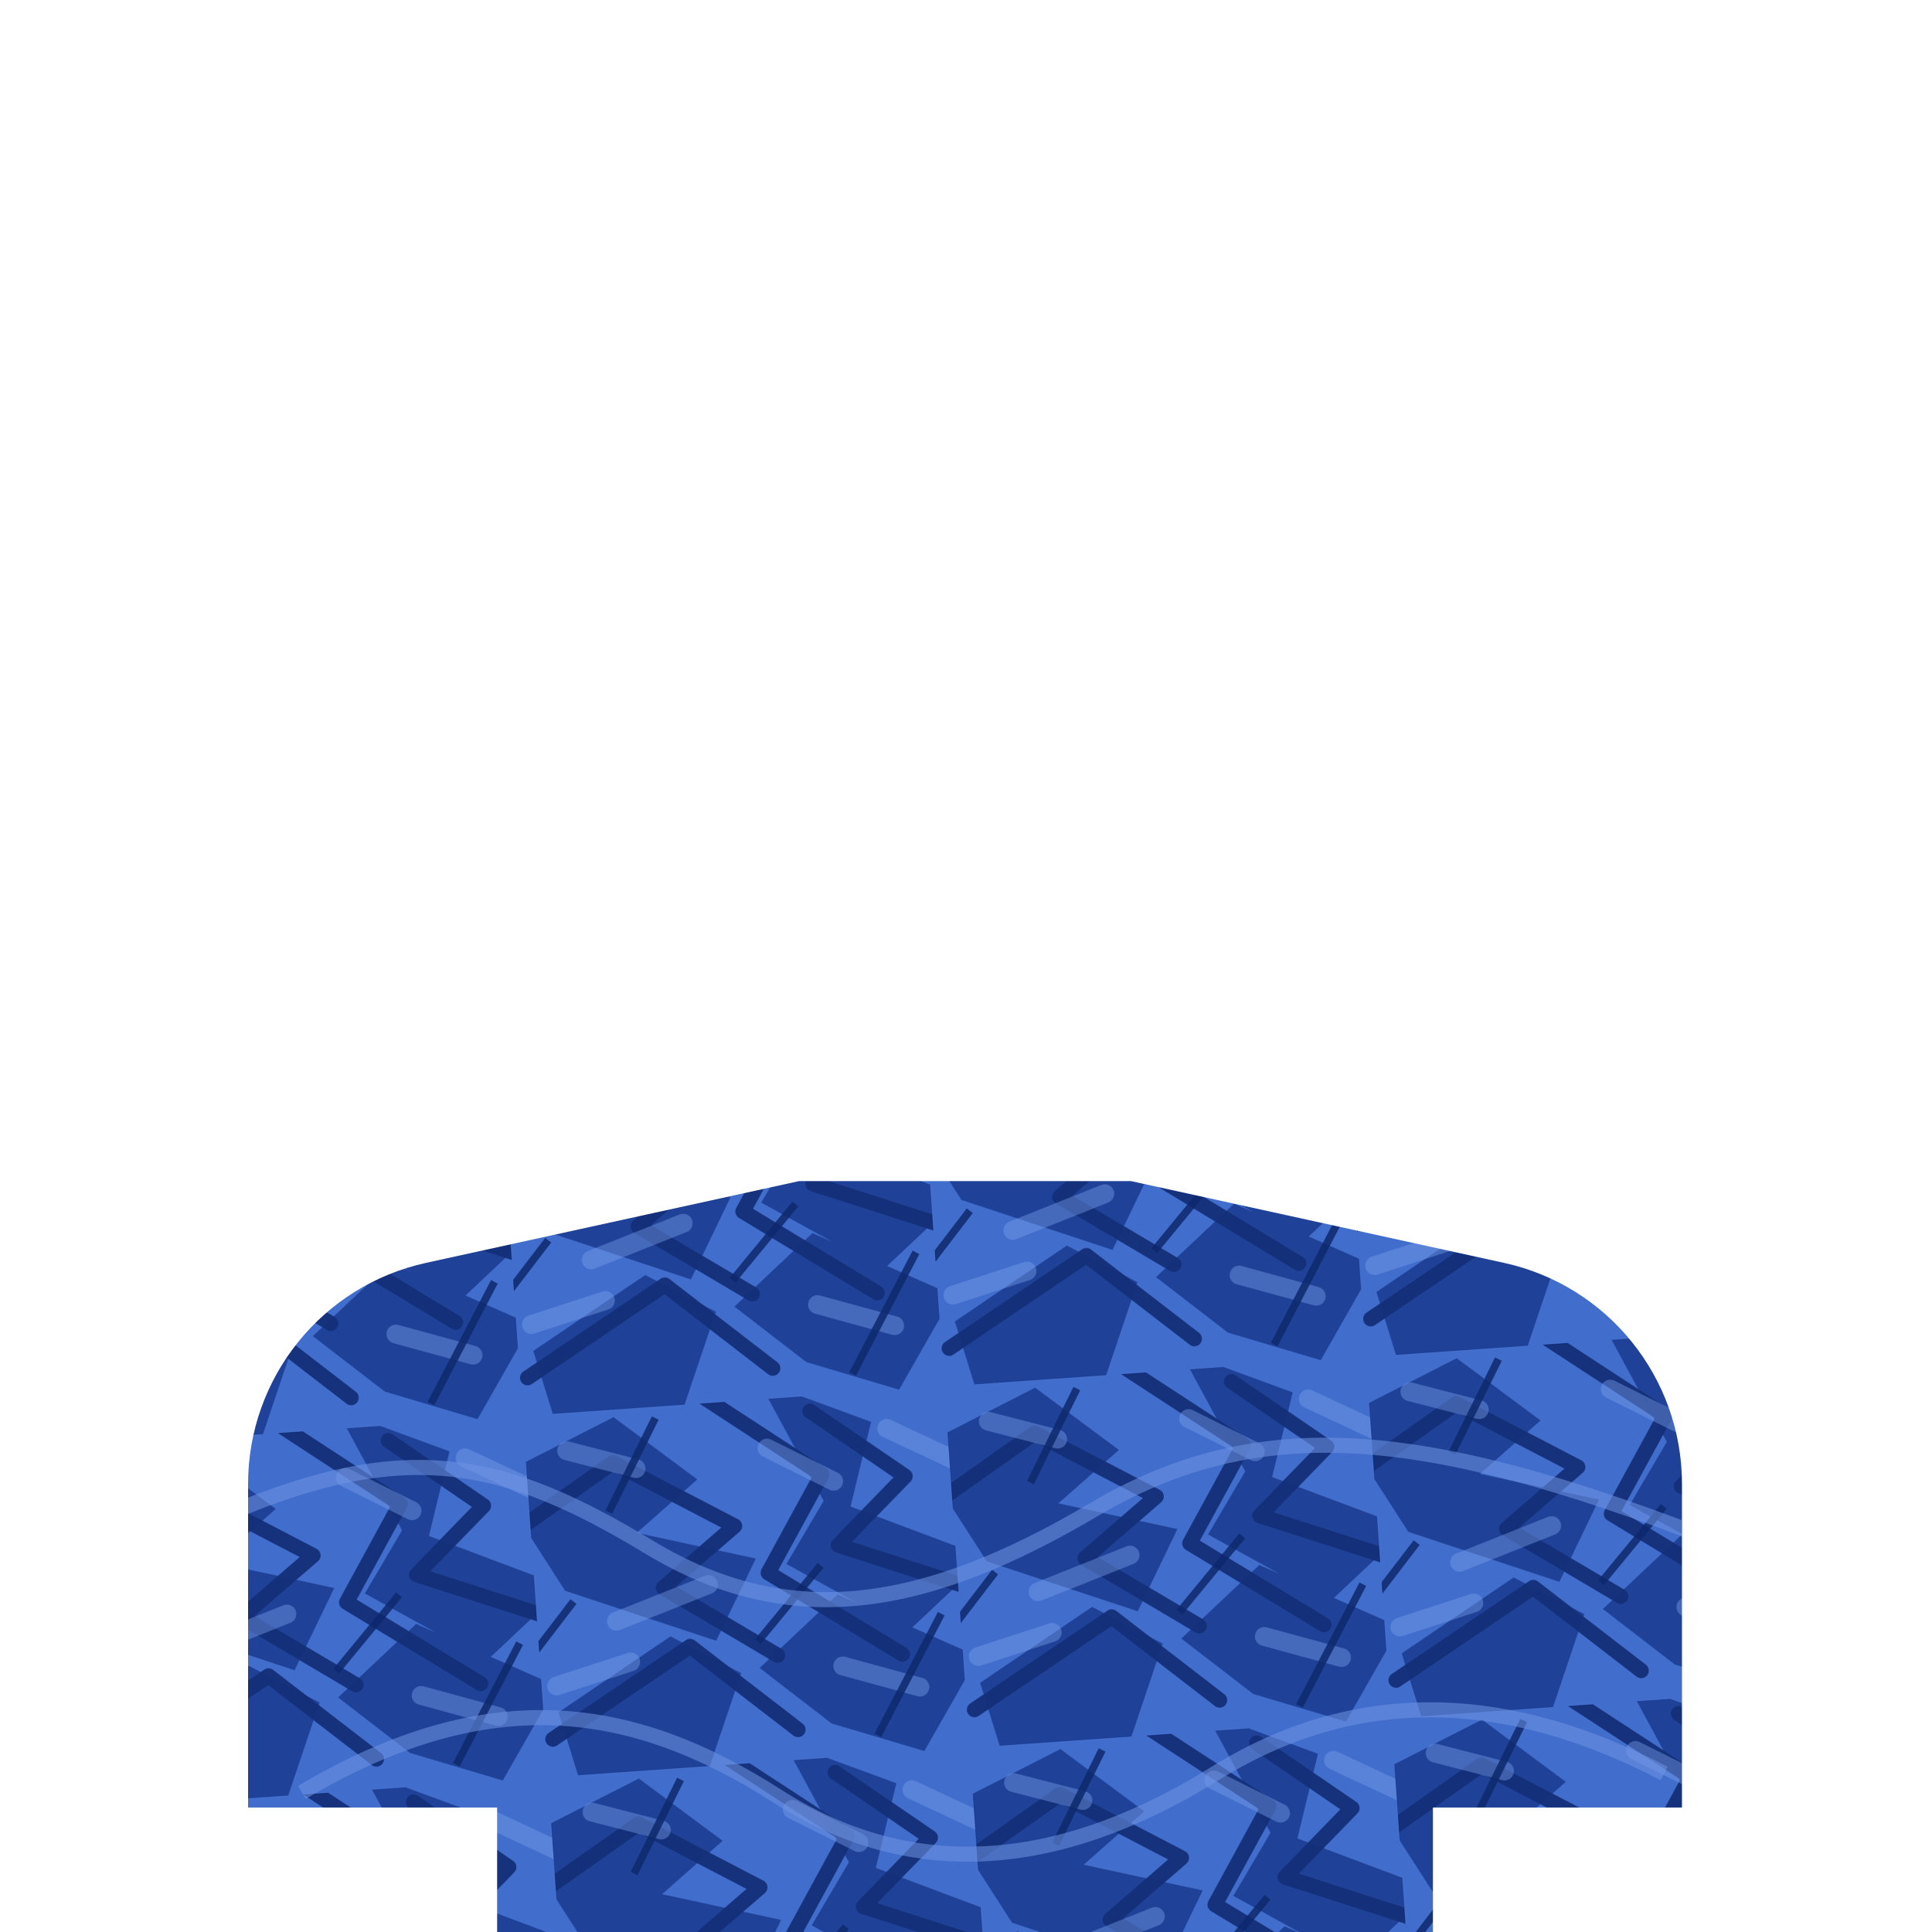
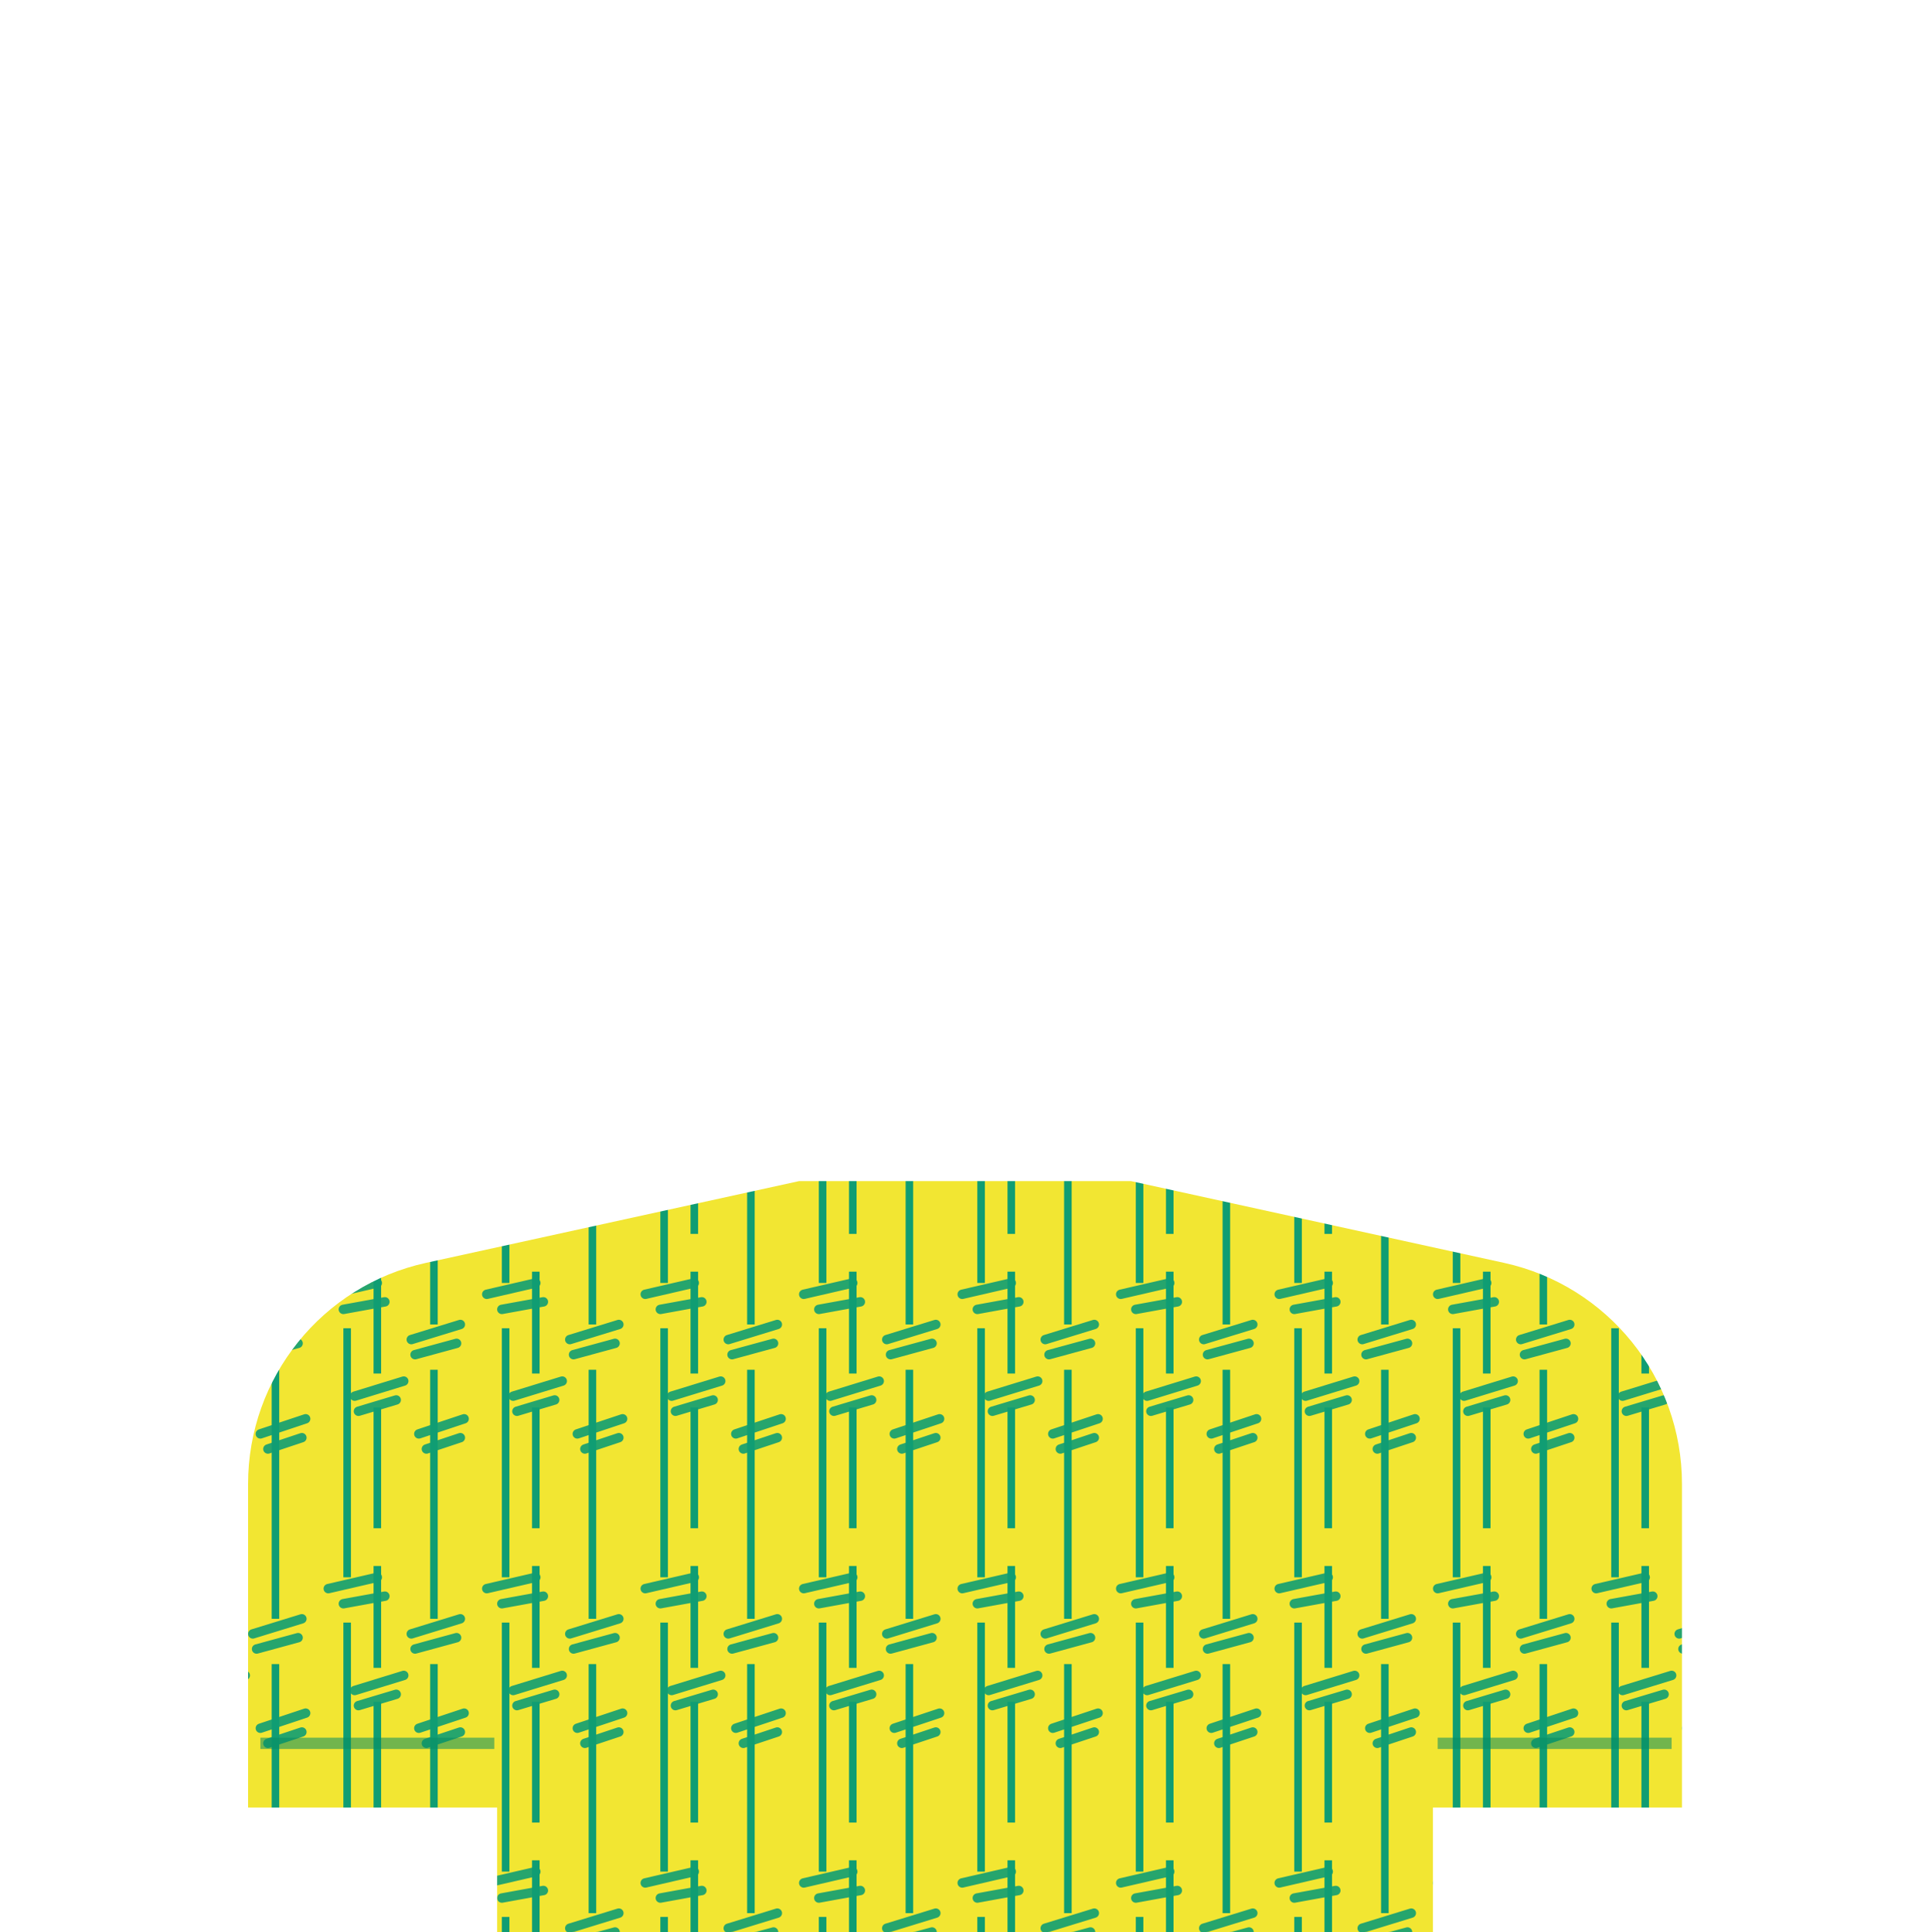
<svg xmlns="http://www.w3.org/2000/svg" width="512" height="512">
  <defs>
-     <clipPath id="kit-1992a-shirt-clip">
+     <clipPath id="kit-1991a-shirt-clip">
      <path d="m255.742 313.009h44l98.846 21.665c27.533 6.035 47.154 30.421 47.154 58.609v85.726h-66v33h-248v-33h-66v-85.726c0-28.188 19.621-52.574 47.154-58.609l98.846-21.665h44z" />
    </clipPath>
-     <pattern id="kit-1992a-shattered-print" width="112" height="96" patternUnits="userSpaceOnUse" patternTransform="rotate(-4)">
-       <rect width="112" height="96" fill="#416dcc" />
-       <path d="M-9 16 24 2l21 18-17 13 31 9-12 21L8 47zm72-21 29 13-7 22 35 16-22 18-31-20 11-16zM4 79l31-18 18 11-10 24H8zm54-8 22-18 36 19-16 24-24-9z" fill="#17388c" opacity=".82" />
-       <path d="m-5 31 28-17 31 19-20 15 29 20M45-4l33 25-16 25 34 24M2 86l38-22 27 24M76 4l24 19-19 17 35 14" fill="none" stroke="#142f79" stroke-width="4" stroke-linecap="round" stroke-linejoin="round" opacity=".95" />
-       <path d="m11 10 18 6m-8 40 25-8m34 24 20 7M64 13l17 10M4 72l20-5m72-57 18 10" fill="none" stroke="#79a0ec" stroke-width="5" stroke-linecap="round" opacity=".42" />
-       <path d="M35 3 21 27m55 18L58 64m49-4L88 91M10 50l-15 17" fill="none" stroke="#0d286c" stroke-width="2" opacity=".85" />
+     <pattern id="kit-1991a-broken-pinstripe" width="42" height="78" patternUnits="userSpaceOnUse">
+       <rect width="42" height="78" fill="#f2e632" />
+       <path d="M8-6v34m0 12v44M16-8v23m0 10v27m0 9v24M31-4v43m0 12v31" fill="none" stroke="#109d73" stroke-width="2" />
+       <path d="m3 31 13-3m-9 7 11-2M25 43l13-4m-12 8 11-3M10 58l13-4m-12 8 10-3M27 68l12-4m-10 8 9-3" fill="none" stroke="#109d73" stroke-width="2.5" stroke-linecap="round" opacity=".9" />
    </pattern>
  </defs>
  <g id="shirt">
-     <path d="m255.742 313.009h44l98.846 21.665c27.533 6.035 47.154 30.421 47.154 58.609v85.726h-66v33h-248v-33h-66v-85.726c0-28.188 19.621-52.574 47.154-58.609l98.846-21.665h44z" fill="url(#kit-1992a-shattered-print)" />
-     <g clip-path="url(#kit-1992a-shirt-clip)" opacity=".55">
-       <path d="M61 401c47-20 73-14 111 9s74 16 118-10 88-21 161 7M80 475c49-29 87-24 126 1s79 17 116-6 77-22 119 0" fill="none" stroke="#6f94e2" stroke-width="4" />
+     <path d="m255.742 313.009h44l98.846 21.665c27.533 6.035 47.154 30.421 47.154 58.609v85.726h-66v33h-248v-33h-66v-85.726c0-28.188 19.621-52.574 47.154-58.609l98.846-21.665h44z" fill="url(#kit-1991a-broken-pinstripe)" />
+     <g clip-path="url(#kit-1991a-shirt-clip)" opacity=".55">
+       <path d="M69 462h62m250 0h62" fill="none" stroke="#078c63" stroke-width="3" />
    </g>
  </g>
  <g id="kitmaker" transform="translate(0 2)">
-     <use href="#enkay" style="--symbol:#aff8f1;" y="-5" />
+     <use href="#enkay" y="-5" />
  </g>
-   <use href="#ens" style="--line:#aff8f1;" y="-5" />
+   <use href="#ens" y="-5" />
  <g id="tranmere-crest">
    <use href="#full-crest" />
  </g>
  <g id="sponsor">
-     <use href="#wirral" fill="#f8f2df" />
+     <use href="#wirral" fill="#1e43a3" />
  </g>
</svg>
